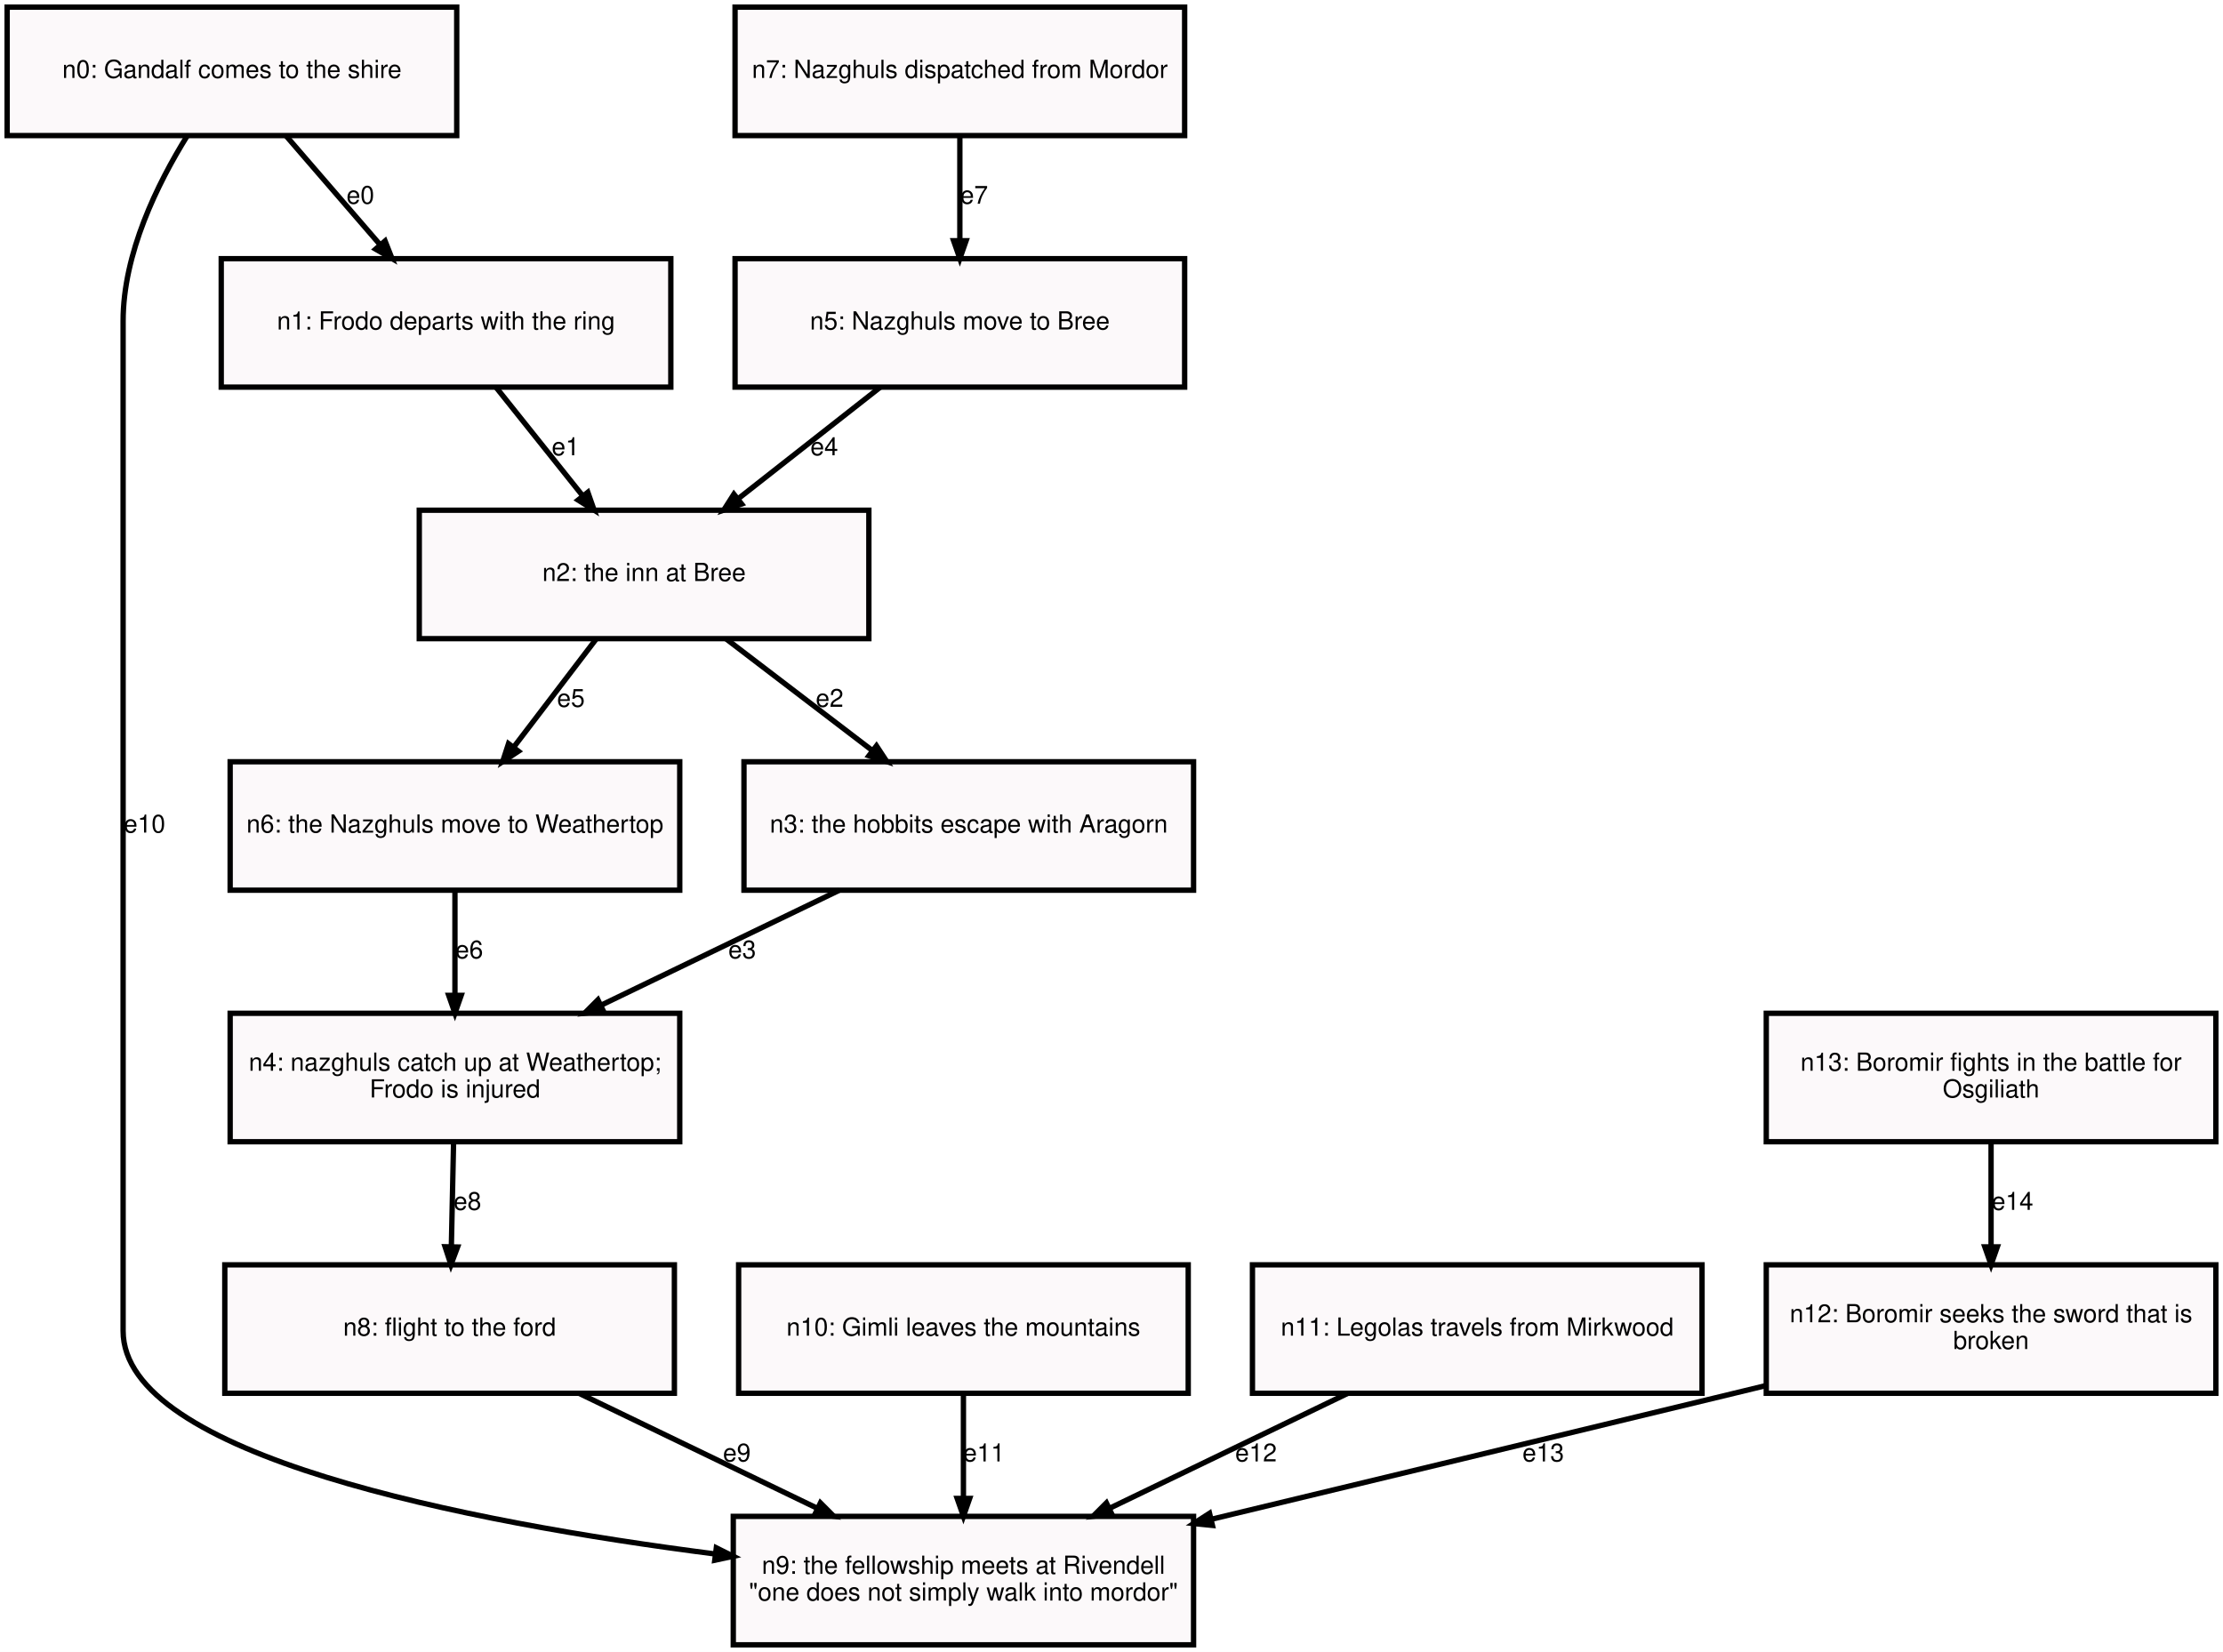
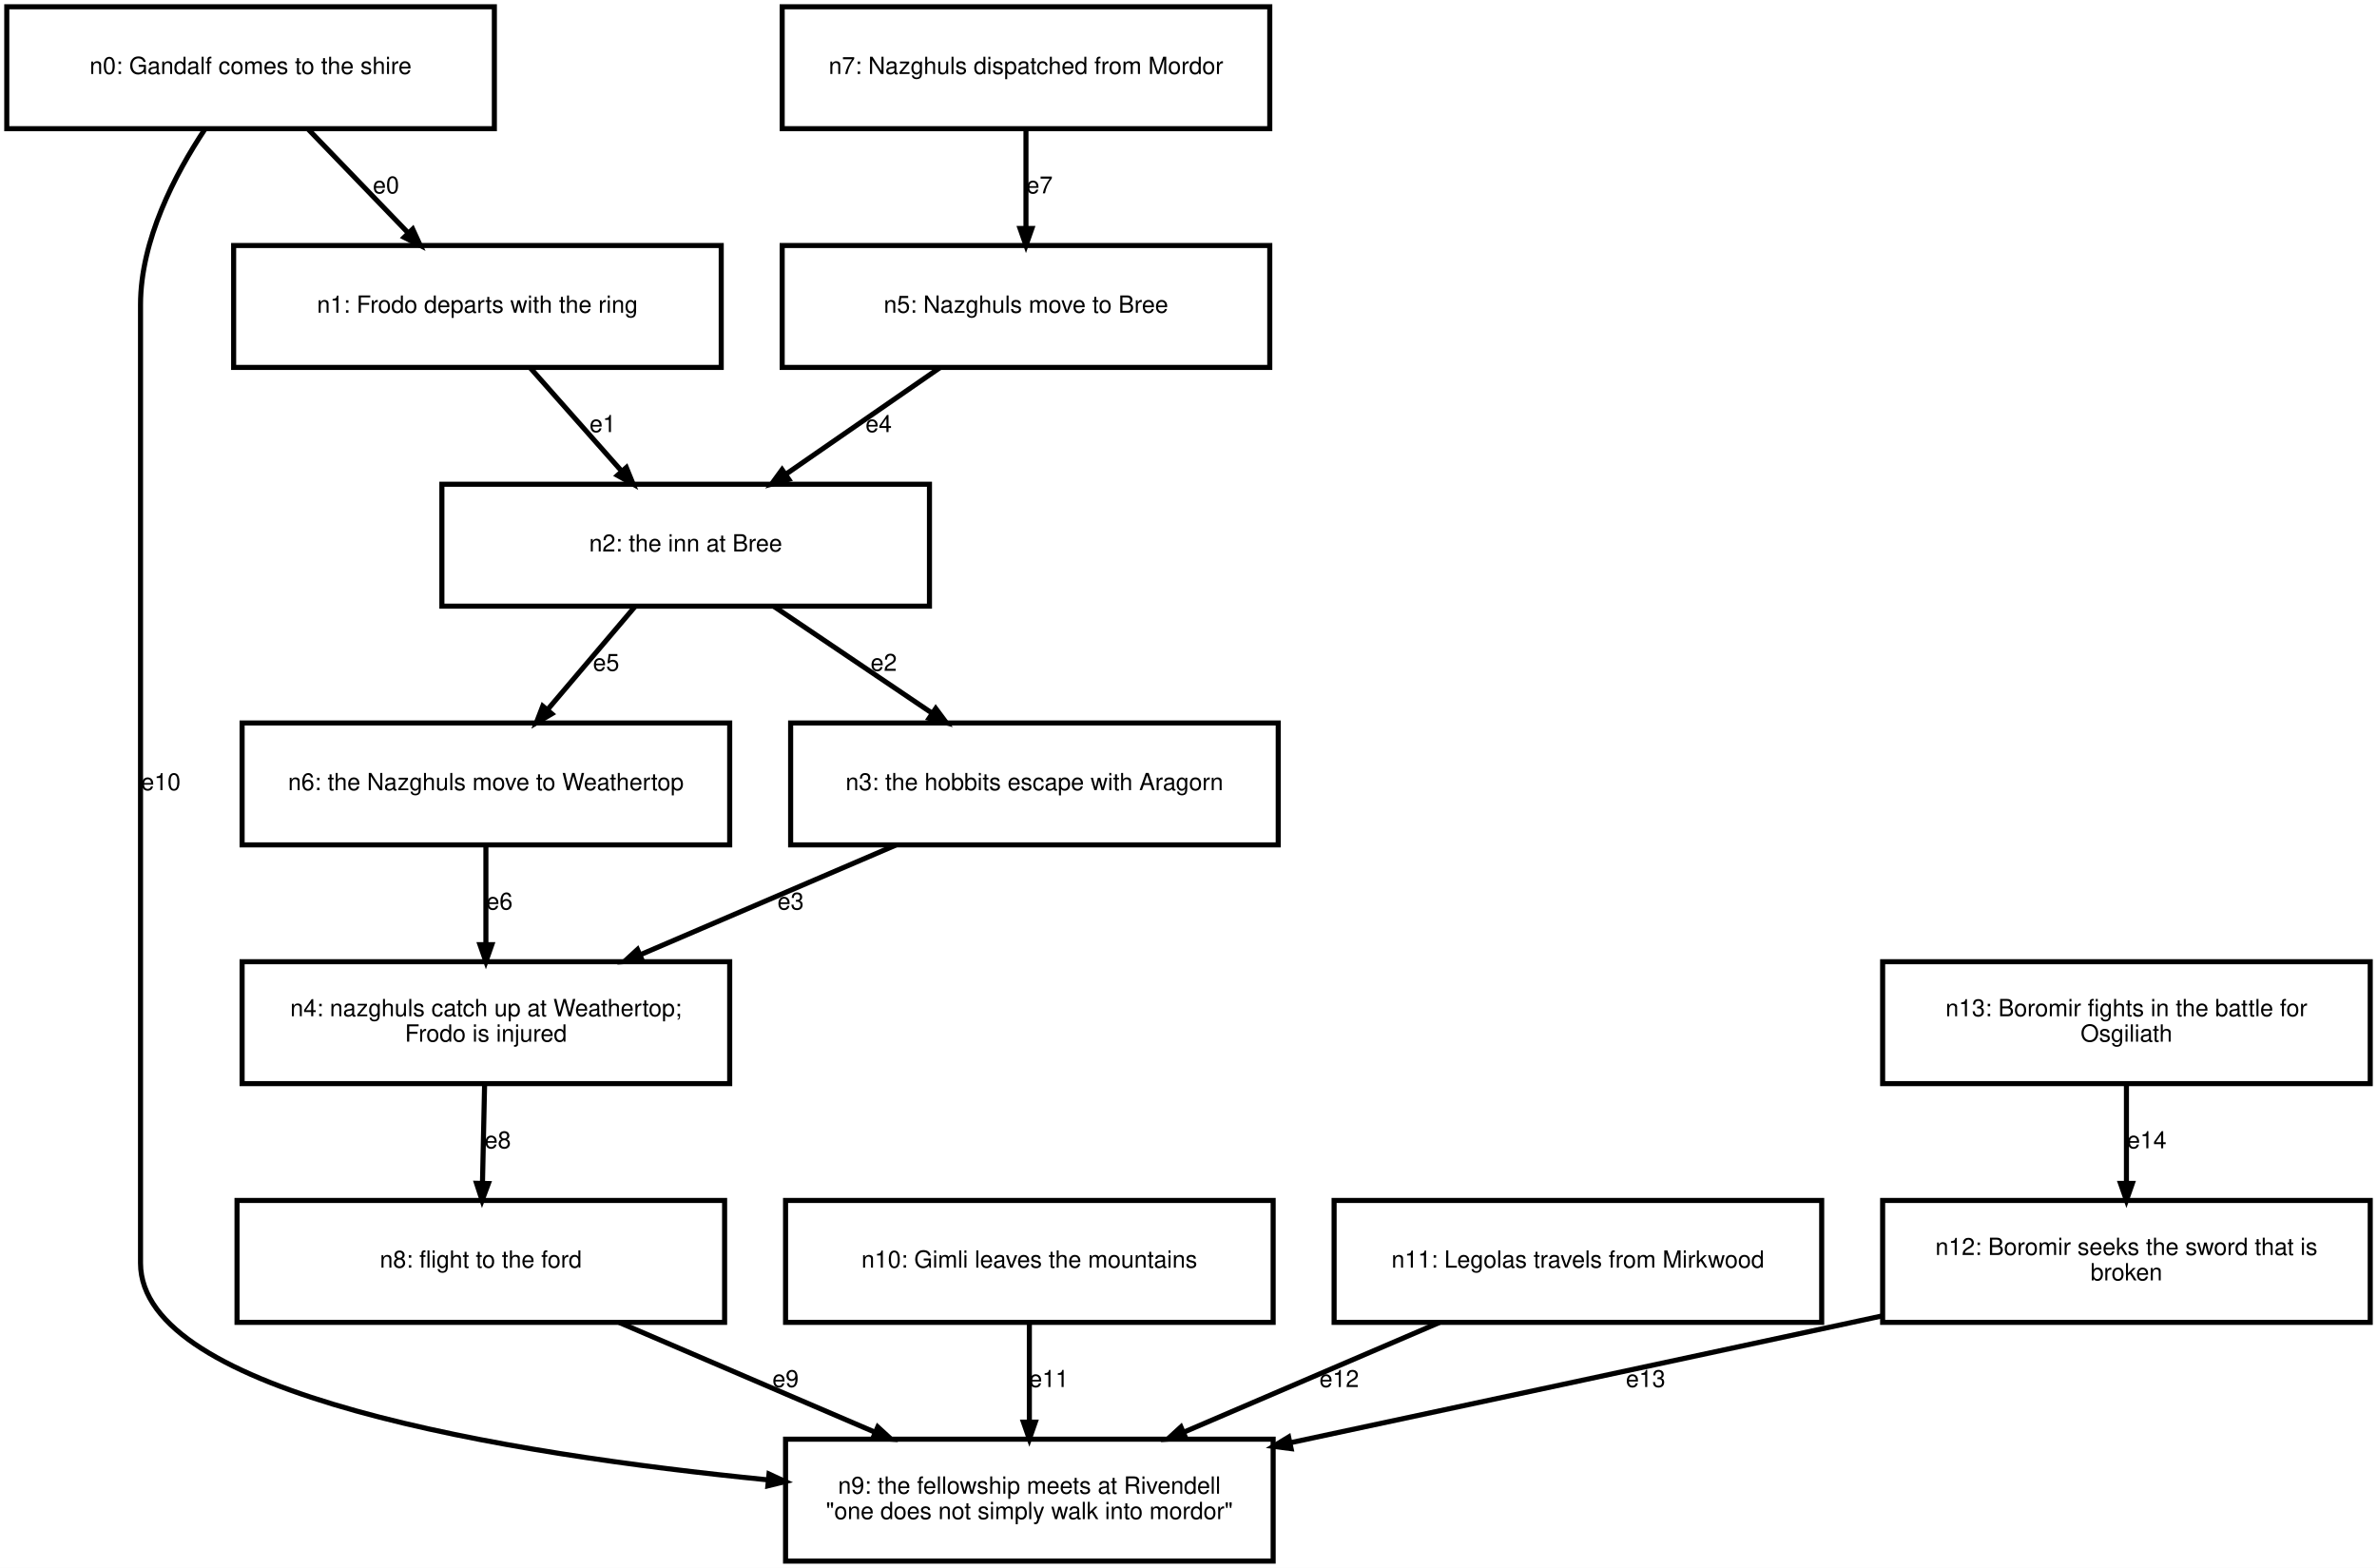
- <svg xmlns="http://www.w3.org/2000/svg" width="1246pt" height="926pt" viewBox="0.00 0.00 1246.00 926.00">
+ <svg xmlns="http://www.w3.org/2000/svg" width="1404pt" height="926pt" viewBox="0.00 0.00 1404.00 926.00">
  <g id="graph0" class="graph" transform="scale(1 1) rotate(0) translate(4 922)">
-     <polygon fill="white" stroke="transparent" points="-4,4 -4,-922 1242,-922 1242,4 -4,4" />
+     <polygon fill="white" stroke="transparent" points="-4,4 -4,-922 1400,-922 1400,4 -4,4" />
    <g id="node1" class="node">
-       <polygon fill="#fcf9fa" stroke="#000000" stroke-width="3" points="252,-918 0,-918 0,-846 252,-846 252,-918" />
-       <text text-anchor="middle" x="126" y="-878.3" font-family="Helvetica,sans-Serif" font-size="14.00" fill="#000000">n0: Gandalf comes to the shire</text>
+       <polygon fill="#ffffff" stroke="#000000" stroke-width="3" points="288,-918 0,-918 0,-846 288,-846 288,-918" />
+       <text text-anchor="middle" x="144" y="-878.3" font-family="Helvetica,sans-Serif" font-size="14.00" fill="#000000">n0: Gandalf comes to the shire</text>
    </g>
    <g id="node2" class="node">
-       <polygon fill="#fcf9fa" stroke="#000000" stroke-width="3" points="372,-777 120,-777 120,-705 372,-705 372,-777" />
-       <text text-anchor="middle" x="246" y="-737.3" font-family="Helvetica,sans-Serif" font-size="14.00" fill="#000000">n1: Frodo departs with the ring</text>
+       <polygon fill="#ffffff" stroke="#000000" stroke-width="3" points="422,-777 134,-777 134,-705 422,-705 422,-777" />
+       <text text-anchor="middle" x="278" y="-737.3" font-family="Helvetica,sans-Serif" font-size="14.00" fill="#000000">n1: Frodo departs with the ring</text>
    </g>
    <g id="edge1" class="edge">
-       <path fill="none" stroke="#000000" stroke-width="3" d="M156.28,-845.92C172.34,-827.32 192.2,-804.32 209.15,-784.69" />
-       <polygon fill="#000000" stroke="#000000" stroke-width="3" points="211.84,-786.92 215.73,-777.06 206.54,-782.35 211.84,-786.92" />
-       <text text-anchor="middle" x="198" y="-807.8" font-family="Helvetica,sans-Serif" font-size="14.00">e0</text>
+       <path fill="none" stroke="#000000" stroke-width="3" d="M177.81,-845.92C195.83,-827.24 218.12,-804.11 237.1,-784.43" />
+       <polygon fill="#000000" stroke="#000000" stroke-width="3" points="239.78,-786.69 244.2,-777.06 234.74,-781.83 239.78,-786.69" />
+       <text text-anchor="middle" x="224" y="-807.8" font-family="Helvetica,sans-Serif" font-size="14.00">e0</text>
    </g>
    <g id="node10" class="node">
-       <polygon fill="#fcf9fa" stroke="#000000" stroke-width="3" points="665,-72 407,-72 407,0 665,0 665,-72" />
-       <text text-anchor="middle" x="536" y="-39.8" font-family="Helvetica,sans-Serif" font-size="14.00" fill="#000000">n9: the fellowship meets at Rivendell</text>
-       <text text-anchor="middle" x="536" y="-24.8" font-family="Helvetica,sans-Serif" font-size="14.00" fill="#000000">"one does not simply walk into mordor"</text>
+       <polygon fill="#ffffff" stroke="#000000" stroke-width="3" points="748,-72 460,-72 460,0 748,0 748,-72" />
+       <text text-anchor="middle" x="604" y="-39.8" font-family="Helvetica,sans-Serif" font-size="14.00" fill="#000000">n9: the fellowship meets at Rivendell</text>
+       <text text-anchor="middle" x="604" y="-24.8" font-family="Helvetica,sans-Serif" font-size="14.00" fill="#000000">"one does not simply walk into mordor"</text>
    </g>
    <g id="edge11" class="edge">
-       <path fill="none" stroke="#000000" stroke-width="3" d="M101.01,-845.97C84.17,-818.91 65,-779.82 65,-742 65,-742 65,-742 65,-176 65,-106.18 257.77,-68.81 396.66,-50.94" />
-       <polygon fill="#000000" stroke="#000000" stroke-width="3" points="397.5,-54.36 406.99,-49.63 396.63,-47.42 397.5,-54.36" />
-       <text text-anchor="middle" x="77" y="-455.3" font-family="Helvetica,sans-Serif" font-size="14.00">e10</text>
+       <path fill="none" stroke="#000000" stroke-width="3" d="M117.19,-845.93C99.28,-819 79,-780.1 79,-742 79,-742 79,-742 79,-176 79,-98.62 294.84,-63.32 449.74,-47.96" />
+       <polygon fill="#000000" stroke="#000000" stroke-width="3" points="450.23,-51.42 459.85,-46.97 449.56,-44.46 450.23,-51.42" />
+       <text text-anchor="middle" x="91" y="-455.3" font-family="Helvetica,sans-Serif" font-size="14.00">e10</text>
    </g>
    <g id="node3" class="node">
-       <polygon fill="#fcf9fa" stroke="#000000" stroke-width="3" points="483,-636 231,-636 231,-564 483,-564 483,-636" />
-       <text text-anchor="middle" x="357" y="-596.3" font-family="Helvetica,sans-Serif" font-size="14.00" fill="#000000">n2: the inn at Bree</text>
+       <polygon fill="#ffffff" stroke="#000000" stroke-width="3" points="545,-636 257,-636 257,-564 545,-564 545,-636" />
+       <text text-anchor="middle" x="401" y="-596.3" font-family="Helvetica,sans-Serif" font-size="14.00" fill="#000000">n2: the inn at Bree</text>
    </g>
    <g id="edge2" class="edge">
-       <path fill="none" stroke="#000000" stroke-width="3" d="M274.01,-704.92C288.8,-686.4 307.07,-663.52 322.7,-643.95" />
-       <polygon fill="#000000" stroke="#000000" stroke-width="3" points="325.49,-646.06 329,-636.06 320.02,-641.69 325.49,-646.06" />
-       <text text-anchor="middle" x="313" y="-666.8" font-family="Helvetica,sans-Serif" font-size="14.00">e1</text>
+       <path fill="none" stroke="#000000" stroke-width="3" d="M309.04,-704.92C325.5,-686.32 345.85,-663.32 363.23,-643.69" />
+       <polygon fill="#000000" stroke="#000000" stroke-width="3" points="365.97,-645.87 369.97,-636.06 360.72,-641.23 365.97,-645.87" />
+       <text text-anchor="middle" x="352" y="-666.8" font-family="Helvetica,sans-Serif" font-size="14.00">e1</text>
    </g>
    <g id="node4" class="node">
-       <polygon fill="#fcf9fa" stroke="#000000" stroke-width="3" points="665,-495 413,-495 413,-423 665,-423 665,-495" />
-       <text text-anchor="middle" x="539" y="-455.3" font-family="Helvetica,sans-Serif" font-size="14.00" fill="#000000">n3: the hobbits escape with Aragorn</text>
+       <polygon fill="#ffffff" stroke="#000000" stroke-width="3" points="751,-495 463,-495 463,-423 751,-423 751,-495" />
+       <text text-anchor="middle" x="607" y="-455.3" font-family="Helvetica,sans-Serif" font-size="14.00" fill="#000000">n3: the hobbits escape with Aragorn</text>
    </g>
    <g id="edge3" class="edge">
-       <path fill="none" stroke="#000000" stroke-width="3" d="M402.93,-563.92C427.82,-544.91 458.74,-521.3 484.81,-501.39" />
-       <polygon fill="#000000" stroke="#000000" stroke-width="3" points="487.27,-503.92 493.09,-495.06 483.02,-498.35 487.27,-503.92" />
-       <text text-anchor="middle" x="461" y="-525.8" font-family="Helvetica,sans-Serif" font-size="14.00">e2</text>
+       <path fill="none" stroke="#000000" stroke-width="3" d="M452.98,-563.92C481.4,-544.75 516.76,-520.89 546.43,-500.87" />
+       <polygon fill="#000000" stroke="#000000" stroke-width="3" points="548.7,-503.56 555.03,-495.06 544.79,-497.76 548.7,-503.56" />
+       <text text-anchor="middle" x="518" y="-525.8" font-family="Helvetica,sans-Serif" font-size="14.00">e2</text>
    </g>
    <g id="node7" class="node">
-       <polygon fill="#fcf9fa" stroke="#000000" stroke-width="3" points="377,-495 125,-495 125,-423 377,-423 377,-495" />
-       <text text-anchor="middle" x="251" y="-455.3" font-family="Helvetica,sans-Serif" font-size="14.00" fill="#000000">n6: the Nazghuls move to Weathertop</text>
+       <polygon fill="#ffffff" stroke="#000000" stroke-width="3" points="427,-495 139,-495 139,-423 427,-423 427,-495" />
+       <text text-anchor="middle" x="283" y="-455.3" font-family="Helvetica,sans-Serif" font-size="14.00" fill="#000000">n6: the Nazghuls move to Weathertop</text>
    </g>
    <g id="edge6" class="edge">
-       <path fill="none" stroke="#000000" stroke-width="3" d="M330.25,-563.92C316.19,-545.49 298.83,-522.73 283.95,-503.21" />
-       <polygon fill="#000000" stroke="#000000" stroke-width="3" points="286.59,-500.89 277.74,-495.06 281.02,-505.14 286.59,-500.89" />
-       <text text-anchor="middle" x="316" y="-525.8" font-family="Helvetica,sans-Serif" font-size="14.00">e5</text>
+       <path fill="none" stroke="#000000" stroke-width="3" d="M371.22,-563.92C355.5,-545.4 336.08,-522.52 319.46,-502.95" />
+       <polygon fill="#000000" stroke="#000000" stroke-width="3" points="321.91,-500.42 312.77,-495.06 316.57,-504.95 321.91,-500.42" />
+       <text text-anchor="middle" x="354" y="-525.8" font-family="Helvetica,sans-Serif" font-size="14.00">e5</text>
    </g>
    <g id="node5" class="node">
-       <polygon fill="#fcf9fa" stroke="#000000" stroke-width="3" points="377,-354 125,-354 125,-282 377,-282 377,-354" />
-       <text text-anchor="middle" x="251" y="-321.8" font-family="Helvetica,sans-Serif" font-size="14.00" fill="#000000">n4: nazghuls catch up at Weathertop;</text>
-       <text text-anchor="middle" x="251" y="-306.8" font-family="Helvetica,sans-Serif" font-size="14.00" fill="#000000">Frodo is injured</text>
+       <polygon fill="#ffffff" stroke="#000000" stroke-width="3" points="427,-354 139,-354 139,-282 427,-282 427,-354" />
+       <text text-anchor="middle" x="283" y="-321.8" font-family="Helvetica,sans-Serif" font-size="14.00" fill="#000000">n4: nazghuls catch up at Weathertop;</text>
+       <text text-anchor="middle" x="283" y="-306.8" font-family="Helvetica,sans-Serif" font-size="14.00" fill="#000000">Frodo is injured</text>
    </g>
    <g id="edge4" class="edge">
-       <path fill="none" stroke="#000000" stroke-width="3" d="M466.33,-422.92C425.65,-403.29 374.82,-378.76 332.76,-358.46" />
-       <polygon fill="#000000" stroke="#000000" stroke-width="3" points="334.18,-355.26 323.65,-354.06 331.14,-361.56 334.18,-355.26" />
-       <text text-anchor="middle" x="412" y="-384.8" font-family="Helvetica,sans-Serif" font-size="14.00">e3</text>
+       <path fill="none" stroke="#000000" stroke-width="3" d="M525.24,-422.92C479.19,-403.17 421.58,-378.45 374.09,-358.08" />
+       <polygon fill="#000000" stroke="#000000" stroke-width="3" points="375.3,-354.79 364.73,-354.06 372.54,-361.22 375.3,-354.79" />
+       <text text-anchor="middle" x="463" y="-384.8" font-family="Helvetica,sans-Serif" font-size="14.00">e3</text>
    </g>
    <g id="node9" class="node">
-       <polygon fill="#fcf9fa" stroke="#000000" stroke-width="3" points="374,-213 122,-213 122,-141 374,-141 374,-213" />
-       <text text-anchor="middle" x="248" y="-173.3" font-family="Helvetica,sans-Serif" font-size="14.00" fill="#000000">n8: flight to the ford</text>
+       <polygon fill="#ffffff" stroke="#000000" stroke-width="3" points="424,-213 136,-213 136,-141 424,-141 424,-213" />
+       <text text-anchor="middle" x="280" y="-173.3" font-family="Helvetica,sans-Serif" font-size="14.00" fill="#000000">n8: flight to the ford</text>
    </g>
    <g id="edge9" class="edge">
-       <path fill="none" stroke="#000000" stroke-width="3" d="M250.24,-281.92C249.86,-264.15 249.39,-242.35 248.98,-223.31" />
-       <polygon fill="#000000" stroke="#000000" stroke-width="3" points="252.47,-222.99 248.76,-213.06 245.47,-223.14 252.47,-222.99" />
-       <text text-anchor="middle" x="258" y="-243.8" font-family="Helvetica,sans-Serif" font-size="14.00">e8</text>
+       <path fill="none" stroke="#000000" stroke-width="3" d="M282.24,-281.92C281.86,-264.15 281.39,-242.35 280.98,-223.31" />
+       <polygon fill="#000000" stroke="#000000" stroke-width="3" points="284.47,-222.99 280.76,-213.06 277.47,-223.14 284.47,-222.99" />
+       <text text-anchor="middle" x="290" y="-243.8" font-family="Helvetica,sans-Serif" font-size="14.00">e8</text>
    </g>
    <g id="node6" class="node">
-       <polygon fill="#fcf9fa" stroke="#000000" stroke-width="3" points="660,-777 408,-777 408,-705 660,-705 660,-777" />
-       <text text-anchor="middle" x="534" y="-737.3" font-family="Helvetica,sans-Serif" font-size="14.00" fill="#000000">n5: Nazghuls move to Bree</text>
+       <polygon fill="#ffffff" stroke="#000000" stroke-width="3" points="746,-777 458,-777 458,-705 746,-705 746,-777" />
+       <text text-anchor="middle" x="602" y="-737.3" font-family="Helvetica,sans-Serif" font-size="14.00" fill="#000000">n5: Nazghuls move to Bree</text>
    </g>
    <g id="edge5" class="edge">
-       <path fill="none" stroke="#000000" stroke-width="3" d="M489.34,-704.92C465.12,-685.91 435.06,-662.3 409.7,-642.39" />
-       <polygon fill="#000000" stroke="#000000" stroke-width="3" points="411.68,-639.49 401.65,-636.06 407.35,-644.99 411.68,-639.49" />
-       <text text-anchor="middle" x="458" y="-666.8" font-family="Helvetica,sans-Serif" font-size="14.00">e4</text>
+       <path fill="none" stroke="#000000" stroke-width="3" d="M551.28,-704.92C523.55,-685.75 489.05,-661.89 460.1,-641.87" />
+       <polygon fill="#000000" stroke="#000000" stroke-width="3" points="461.92,-638.87 451.7,-636.06 457.94,-644.63 461.92,-638.87" />
+       <text text-anchor="middle" x="515" y="-666.8" font-family="Helvetica,sans-Serif" font-size="14.00">e4</text>
    </g>
    <g id="edge7" class="edge">
-       <path fill="none" stroke="#000000" stroke-width="3" d="M251,-422.92C251,-405.15 251,-383.35 251,-364.31" />
-       <polygon fill="#000000" stroke="#000000" stroke-width="3" points="254.5,-364.06 251,-354.06 247.5,-364.06 254.5,-364.06" />
-       <text text-anchor="middle" x="259" y="-384.8" font-family="Helvetica,sans-Serif" font-size="14.00">e6</text>
+       <path fill="none" stroke="#000000" stroke-width="3" d="M283,-422.92C283,-405.15 283,-383.35 283,-364.31" />
+       <polygon fill="#000000" stroke="#000000" stroke-width="3" points="286.5,-364.06 283,-354.06 279.5,-364.06 286.5,-364.06" />
+       <text text-anchor="middle" x="291" y="-384.8" font-family="Helvetica,sans-Serif" font-size="14.00">e6</text>
    </g>
    <g id="node8" class="node">
-       <polygon fill="#fcf9fa" stroke="#000000" stroke-width="3" points="660,-918 408,-918 408,-846 660,-846 660,-918" />
-       <text text-anchor="middle" x="534" y="-878.3" font-family="Helvetica,sans-Serif" font-size="14.00" fill="#000000">n7: Nazghuls dispatched from Mordor</text>
+       <polygon fill="#ffffff" stroke="#000000" stroke-width="3" points="746,-918 458,-918 458,-846 746,-846 746,-918" />
+       <text text-anchor="middle" x="602" y="-878.3" font-family="Helvetica,sans-Serif" font-size="14.00" fill="#000000">n7: Nazghuls dispatched from Mordor</text>
    </g>
    <g id="edge8" class="edge">
-       <path fill="none" stroke="#000000" stroke-width="3" d="M534,-845.92C534,-828.15 534,-806.35 534,-787.31" />
-       <polygon fill="#000000" stroke="#000000" stroke-width="3" points="537.5,-787.06 534,-777.06 530.5,-787.06 537.5,-787.06" />
-       <text text-anchor="middle" x="542" y="-807.8" font-family="Helvetica,sans-Serif" font-size="14.00">e7</text>
+       <path fill="none" stroke="#000000" stroke-width="3" d="M602,-845.92C602,-828.15 602,-806.35 602,-787.31" />
+       <polygon fill="#000000" stroke="#000000" stroke-width="3" points="605.5,-787.06 602,-777.06 598.5,-787.06 605.5,-787.06" />
+       <text text-anchor="middle" x="610" y="-807.8" font-family="Helvetica,sans-Serif" font-size="14.00">e7</text>
    </g>
    <g id="edge10" class="edge">
-       <path fill="none" stroke="#000000" stroke-width="3" d="M320.67,-140.92C361.35,-121.29 412.18,-96.76 454.24,-76.46" />
-       <polygon fill="#000000" stroke="#000000" stroke-width="3" points="455.86,-79.56 463.35,-72.06 452.82,-73.26 455.86,-79.56" />
-       <text text-anchor="middle" x="409" y="-102.8" font-family="Helvetica,sans-Serif" font-size="14.00">e9</text>
+       <path fill="none" stroke="#000000" stroke-width="3" d="M361.76,-140.92C407.81,-121.17 465.42,-96.45 512.91,-76.08" />
+       <polygon fill="#000000" stroke="#000000" stroke-width="3" points="514.46,-79.22 522.27,-72.06 511.7,-72.79 514.46,-79.22" />
+       <text text-anchor="middle" x="460" y="-102.8" font-family="Helvetica,sans-Serif" font-size="14.00">e9</text>
    </g>
    <g id="node11" class="node">
-       <polygon fill="#fcf9fa" stroke="#000000" stroke-width="3" points="662,-213 410,-213 410,-141 662,-141 662,-213" />
-       <text text-anchor="middle" x="536" y="-173.3" font-family="Helvetica,sans-Serif" font-size="14.00" fill="#000000">n10: Gimli leaves the mountains</text>
+       <polygon fill="#ffffff" stroke="#000000" stroke-width="3" points="748,-213 460,-213 460,-141 748,-141 748,-213" />
+       <text text-anchor="middle" x="604" y="-173.3" font-family="Helvetica,sans-Serif" font-size="14.00" fill="#000000">n10: Gimli leaves the mountains</text>
    </g>
    <g id="edge12" class="edge">
-       <path fill="none" stroke="#000000" stroke-width="3" d="M536,-140.92C536,-123.15 536,-101.35 536,-82.31" />
-       <polygon fill="#000000" stroke="#000000" stroke-width="3" points="539.5,-82.06 536,-72.06 532.5,-82.06 539.5,-82.06" />
-       <text text-anchor="middle" x="547.5" y="-102.8" font-family="Helvetica,sans-Serif" font-size="14.00">e11</text>
+       <path fill="none" stroke="#000000" stroke-width="3" d="M604,-140.92C604,-123.15 604,-101.35 604,-82.31" />
+       <polygon fill="#000000" stroke="#000000" stroke-width="3" points="607.5,-82.06 604,-72.06 600.5,-82.06 607.5,-82.06" />
+       <text text-anchor="middle" x="615.5" y="-102.8" font-family="Helvetica,sans-Serif" font-size="14.00">e11</text>
    </g>
    <g id="node12" class="node">
-       <polygon fill="#fcf9fa" stroke="#000000" stroke-width="3" points="950,-213 698,-213 698,-141 950,-141 950,-213" />
-       <text text-anchor="middle" x="824" y="-173.3" font-family="Helvetica,sans-Serif" font-size="14.00" fill="#000000">n11: Legolas travels from Mirkwood</text>
+       <polygon fill="#ffffff" stroke="#000000" stroke-width="3" points="1072,-213 784,-213 784,-141 1072,-141 1072,-213" />
+       <text text-anchor="middle" x="928" y="-173.3" font-family="Helvetica,sans-Serif" font-size="14.00" fill="#000000">n11: Legolas travels from Mirkwood</text>
    </g>
    <g id="edge13" class="edge">
-       <path fill="none" stroke="#000000" stroke-width="3" d="M751.33,-140.92C710.65,-121.29 659.82,-96.76 617.76,-76.46" />
-       <polygon fill="#000000" stroke="#000000" stroke-width="3" points="619.18,-73.26 608.65,-72.06 616.14,-79.56 619.18,-73.26" />
-       <text text-anchor="middle" x="700" y="-102.8" font-family="Helvetica,sans-Serif" font-size="14.00">e12</text>
+       <path fill="none" stroke="#000000" stroke-width="3" d="M846.24,-140.92C800.19,-121.17 742.58,-96.45 695.09,-76.08" />
+       <polygon fill="#000000" stroke="#000000" stroke-width="3" points="696.3,-72.79 685.73,-72.06 693.54,-79.22 696.3,-72.79" />
+       <text text-anchor="middle" x="787" y="-102.8" font-family="Helvetica,sans-Serif" font-size="14.00">e12</text>
    </g>
    <g id="node13" class="node">
-       <polygon fill="#fcf9fa" stroke="#000000" stroke-width="3" points="1238,-213 986,-213 986,-141 1238,-141 1238,-213" />
-       <text text-anchor="middle" x="1112" y="-180.8" font-family="Helvetica,sans-Serif" font-size="14.00" fill="#000000">n12: Boromir seeks the sword that is</text>
-       <text text-anchor="middle" x="1112" y="-165.8" font-family="Helvetica,sans-Serif" font-size="14.00" fill="#000000">broken</text>
+       <polygon fill="#ffffff" stroke="#000000" stroke-width="3" points="1396,-213 1108,-213 1108,-141 1396,-141 1396,-213" />
+       <text text-anchor="middle" x="1252" y="-180.8" font-family="Helvetica,sans-Serif" font-size="14.00" fill="#000000">n12: Boromir seeks the sword that is</text>
+       <text text-anchor="middle" x="1252" y="-165.8" font-family="Helvetica,sans-Serif" font-size="14.00" fill="#000000">broken</text>
    </g>
    <g id="edge14" class="edge">
-       <path fill="none" stroke="#000000" stroke-width="3" d="M985.96,-145.35C979.89,-143.88 973.88,-142.42 968,-141 870.09,-117.32 759.67,-90.73 674.97,-70.37" />
-       <polygon fill="#000000" stroke="#000000" stroke-width="3" points="675.57,-66.92 665.03,-67.99 673.94,-73.73 675.57,-66.92" />
-       <text text-anchor="middle" x="861" y="-102.8" font-family="Helvetica,sans-Serif" font-size="14.00">e13</text>
+       <path fill="none" stroke="#000000" stroke-width="3" d="M1107.59,-144.79C1101.65,-143.51 1095.77,-142.24 1090,-141 978.99,-117.13 853.69,-90.32 758.12,-69.9" />
+       <polygon fill="#000000" stroke="#000000" stroke-width="3" points="758.6,-66.42 748.09,-67.76 757.14,-73.27 758.6,-66.42" />
+       <text text-anchor="middle" x="968" y="-102.8" font-family="Helvetica,sans-Serif" font-size="14.00">e13</text>
    </g>
    <g id="node14" class="node">
-       <polygon fill="#fcf9fa" stroke="#000000" stroke-width="3" points="1238,-354 986,-354 986,-282 1238,-282 1238,-354" />
-       <text text-anchor="middle" x="1112" y="-321.8" font-family="Helvetica,sans-Serif" font-size="14.00" fill="#000000">n13: Boromir fights in the battle for</text>
-       <text text-anchor="middle" x="1112" y="-306.8" font-family="Helvetica,sans-Serif" font-size="14.00" fill="#000000">Osgiliath</text>
+       <polygon fill="#ffffff" stroke="#000000" stroke-width="3" points="1396,-354 1108,-354 1108,-282 1396,-282 1396,-354" />
+       <text text-anchor="middle" x="1252" y="-321.8" font-family="Helvetica,sans-Serif" font-size="14.00" fill="#000000">n13: Boromir fights in the battle for</text>
+       <text text-anchor="middle" x="1252" y="-306.8" font-family="Helvetica,sans-Serif" font-size="14.00" fill="#000000">Osgiliath</text>
    </g>
    <g id="edge15" class="edge">
-       <path fill="none" stroke="#000000" stroke-width="3" d="M1112,-281.92C1112,-264.15 1112,-242.35 1112,-223.31" />
-       <polygon fill="#000000" stroke="#000000" stroke-width="3" points="1115.5,-223.06 1112,-213.06 1108.5,-223.06 1115.5,-223.06" />
-       <text text-anchor="middle" x="1124" y="-243.8" font-family="Helvetica,sans-Serif" font-size="14.00">e14</text>
+       <path fill="none" stroke="#000000" stroke-width="3" d="M1252,-281.92C1252,-264.15 1252,-242.35 1252,-223.31" />
+       <polygon fill="#000000" stroke="#000000" stroke-width="3" points="1255.5,-223.06 1252,-213.06 1248.5,-223.06 1255.5,-223.06" />
+       <text text-anchor="middle" x="1264" y="-243.8" font-family="Helvetica,sans-Serif" font-size="14.00">e14</text>
    </g>
  </g>
</svg>
